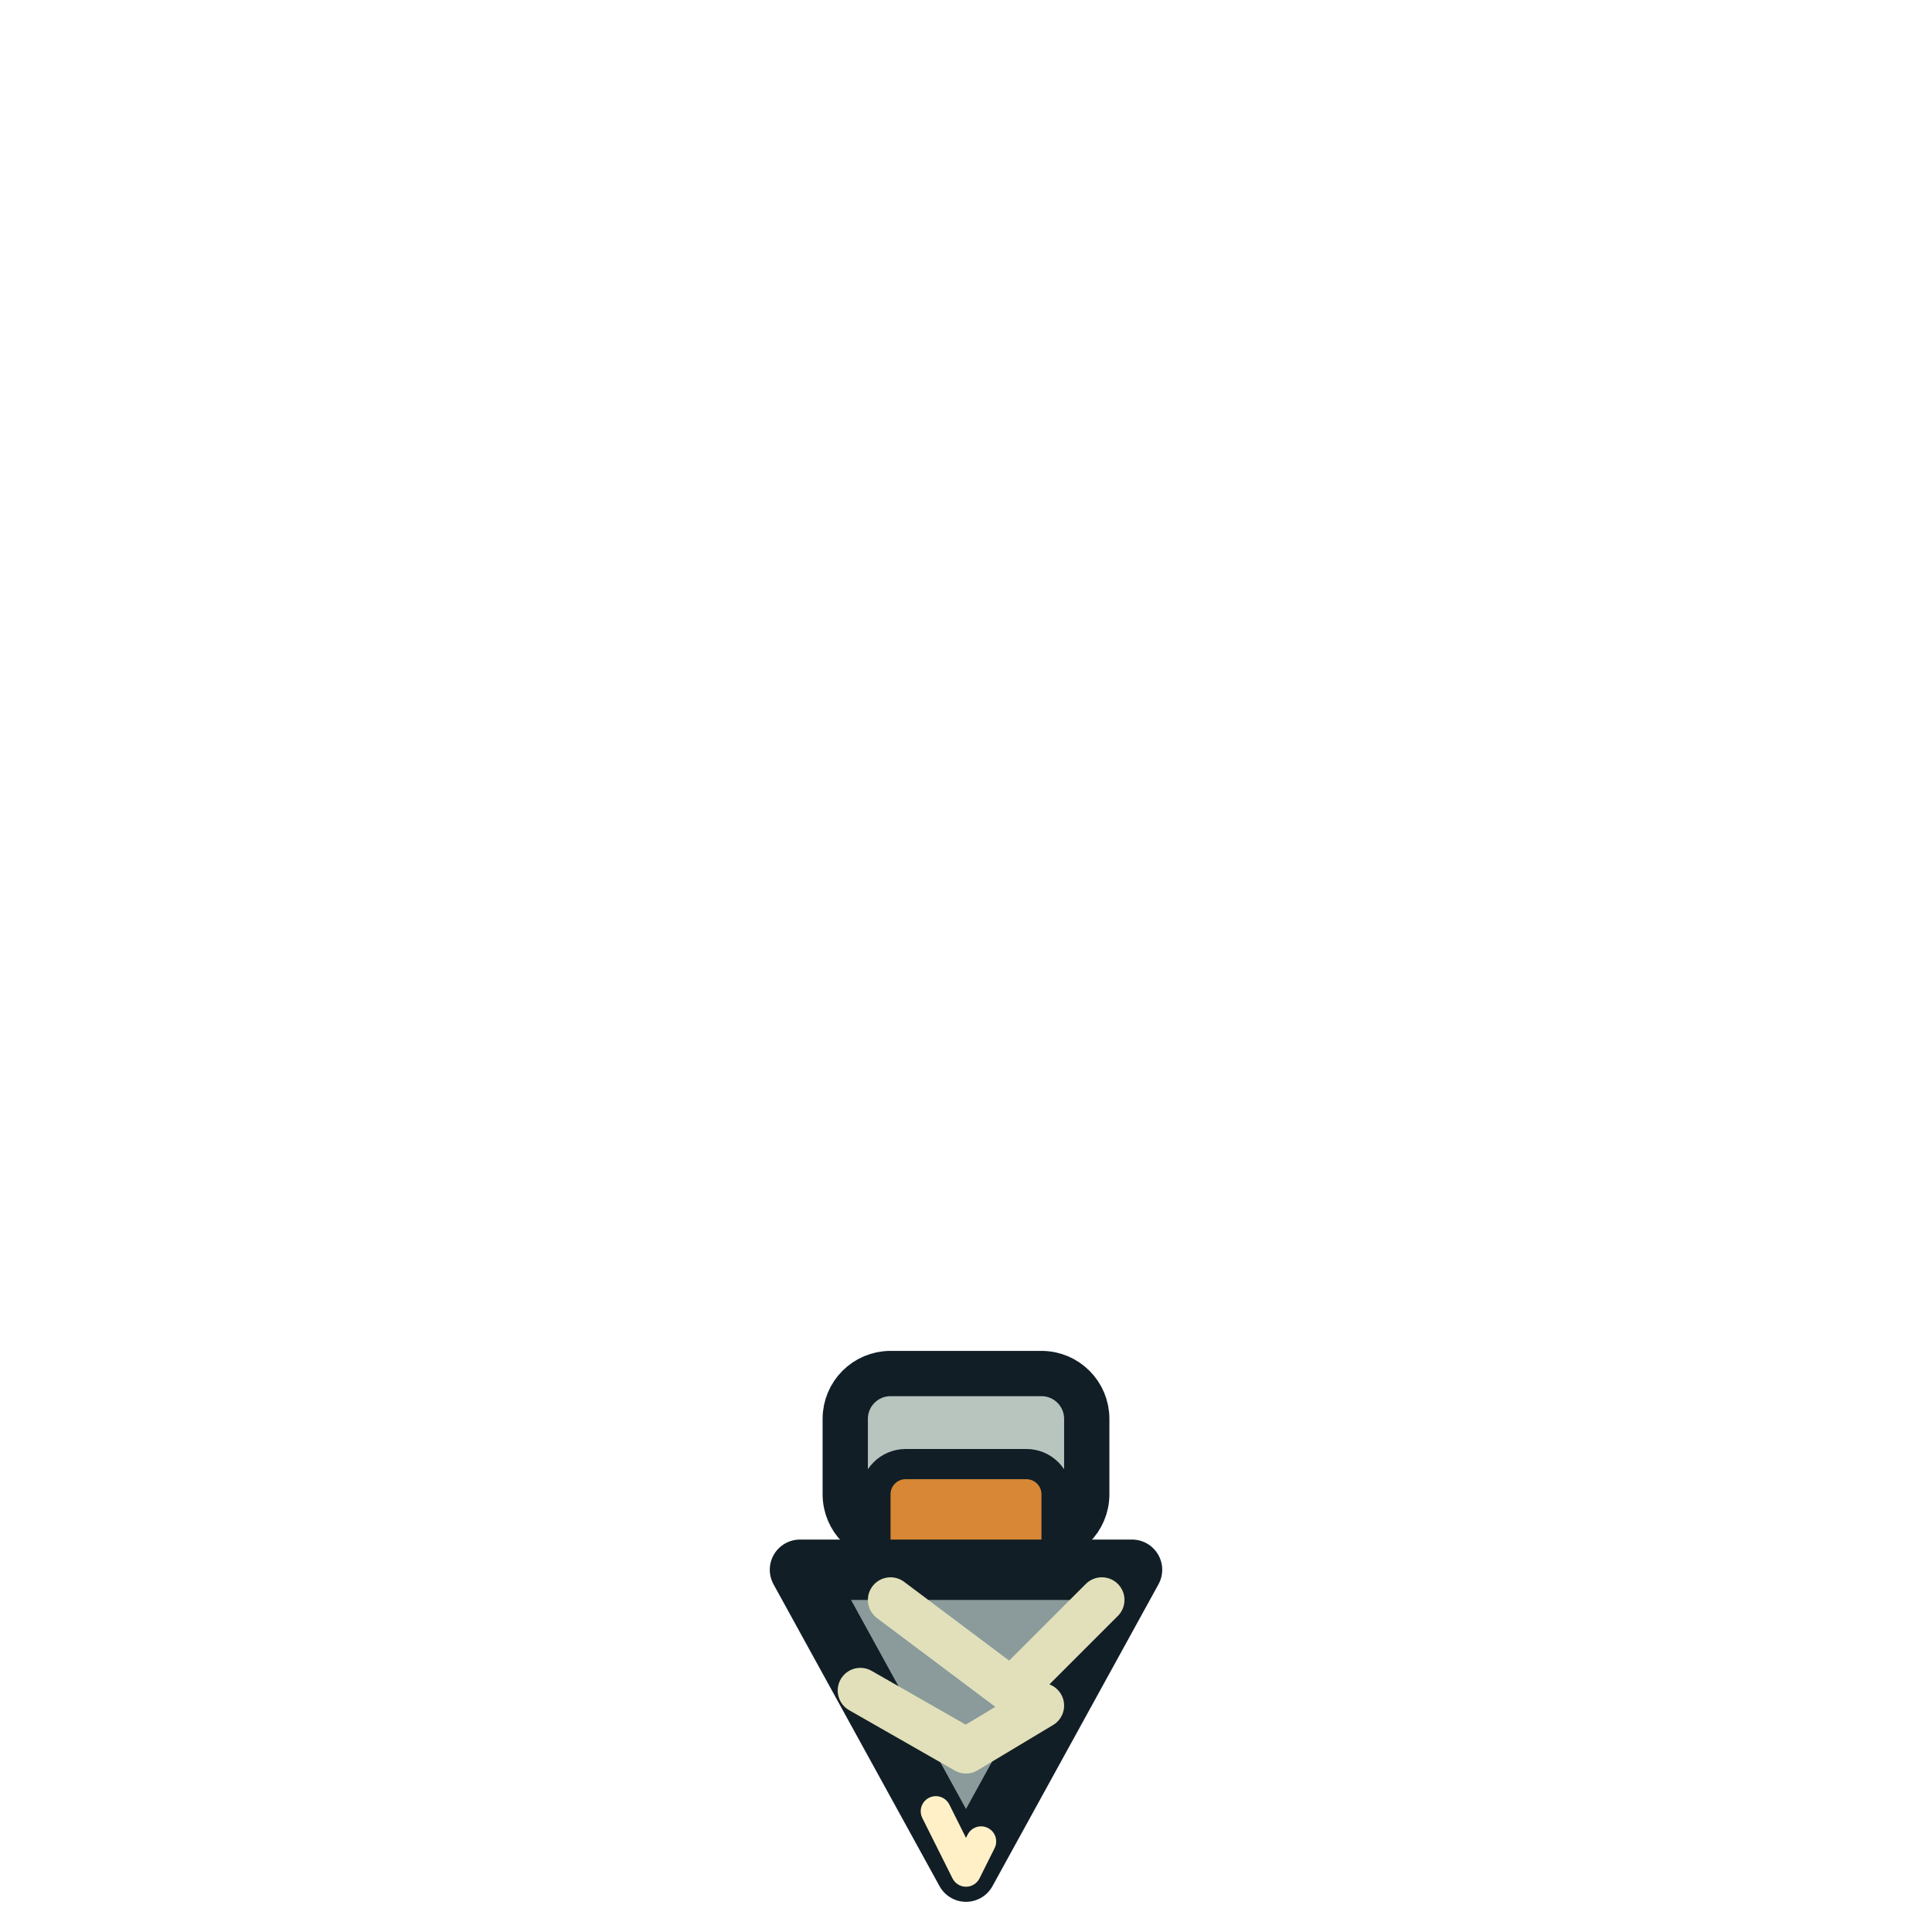
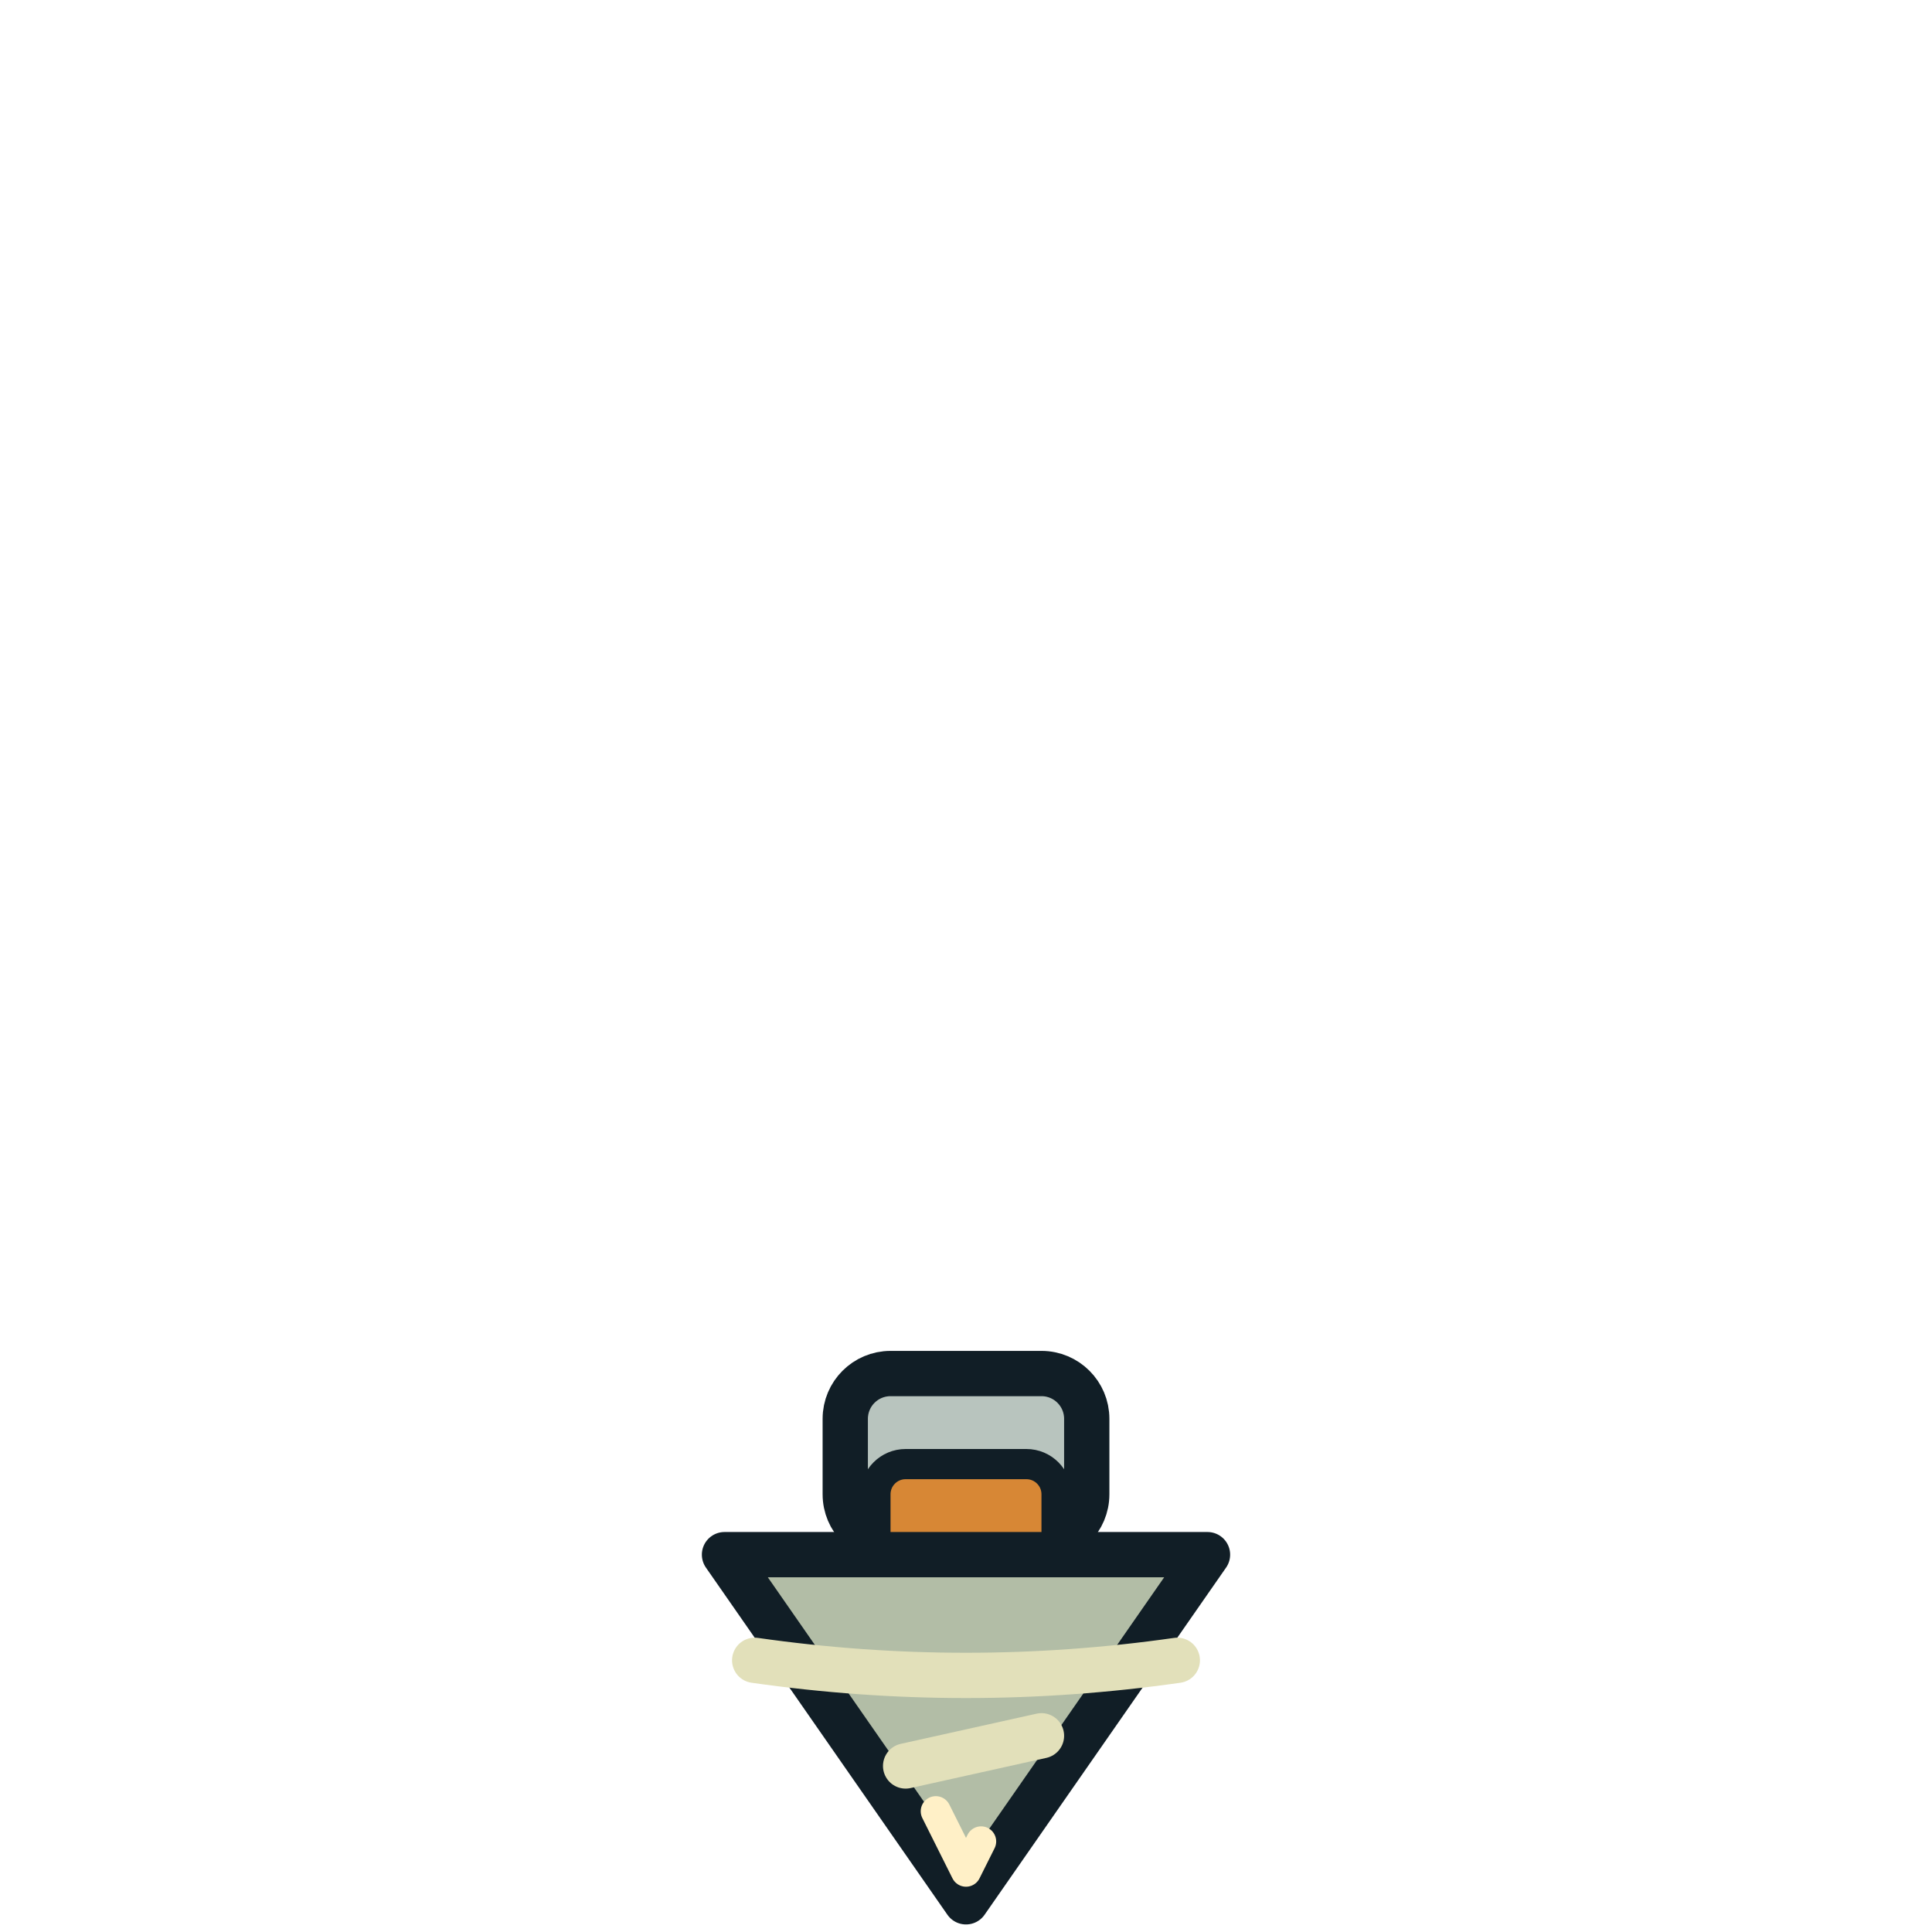
<svg xmlns="http://www.w3.org/2000/svg" width="128" height="128" viewBox="0 0 128 128">
  <g stroke-linecap="round" stroke-linejoin="round">
    <g transform="translate(132 0) rotate(90 0 0)">
      <g id="drill-mount" data-layer="drill-mount">
        <rect x="91" y="60" width="11" height="16" rx="3" fill="#b8c4be" stroke="#111e26" stroke-width="3" />
        <rect x="97" y="62" width="9" height="12" rx="2" fill="#d78735" stroke="#111e26" stroke-width="2" />
      </g>
      <g id="auger-flutes" data-layer="auger-flutes">
-         <path d="M104 57 L124 68 L104 79 Z" fill="#8b9b9b" stroke="#111e26" stroke-width="4" />
-         <path d="M106 59 L112 65 L106 73 M113 63 L116 68 L112 75" fill="none" stroke="#e2e0ba" stroke-width="3" />
+         <path d="M103 52 L126 68 L103 84 Z" fill="#b2bda6" stroke="#111e26" stroke-width="3" />
+         <path d="M110 54 Q112 68 110 82 M115 63 L117 72" fill="none" stroke="#e2e0ba" stroke-width="3" />
        <path d="M122 67 L124 68 L120 70" fill="none" stroke="#fff0c7" stroke-width="2" />
      </g>
    </g>
  </g>
</svg>
